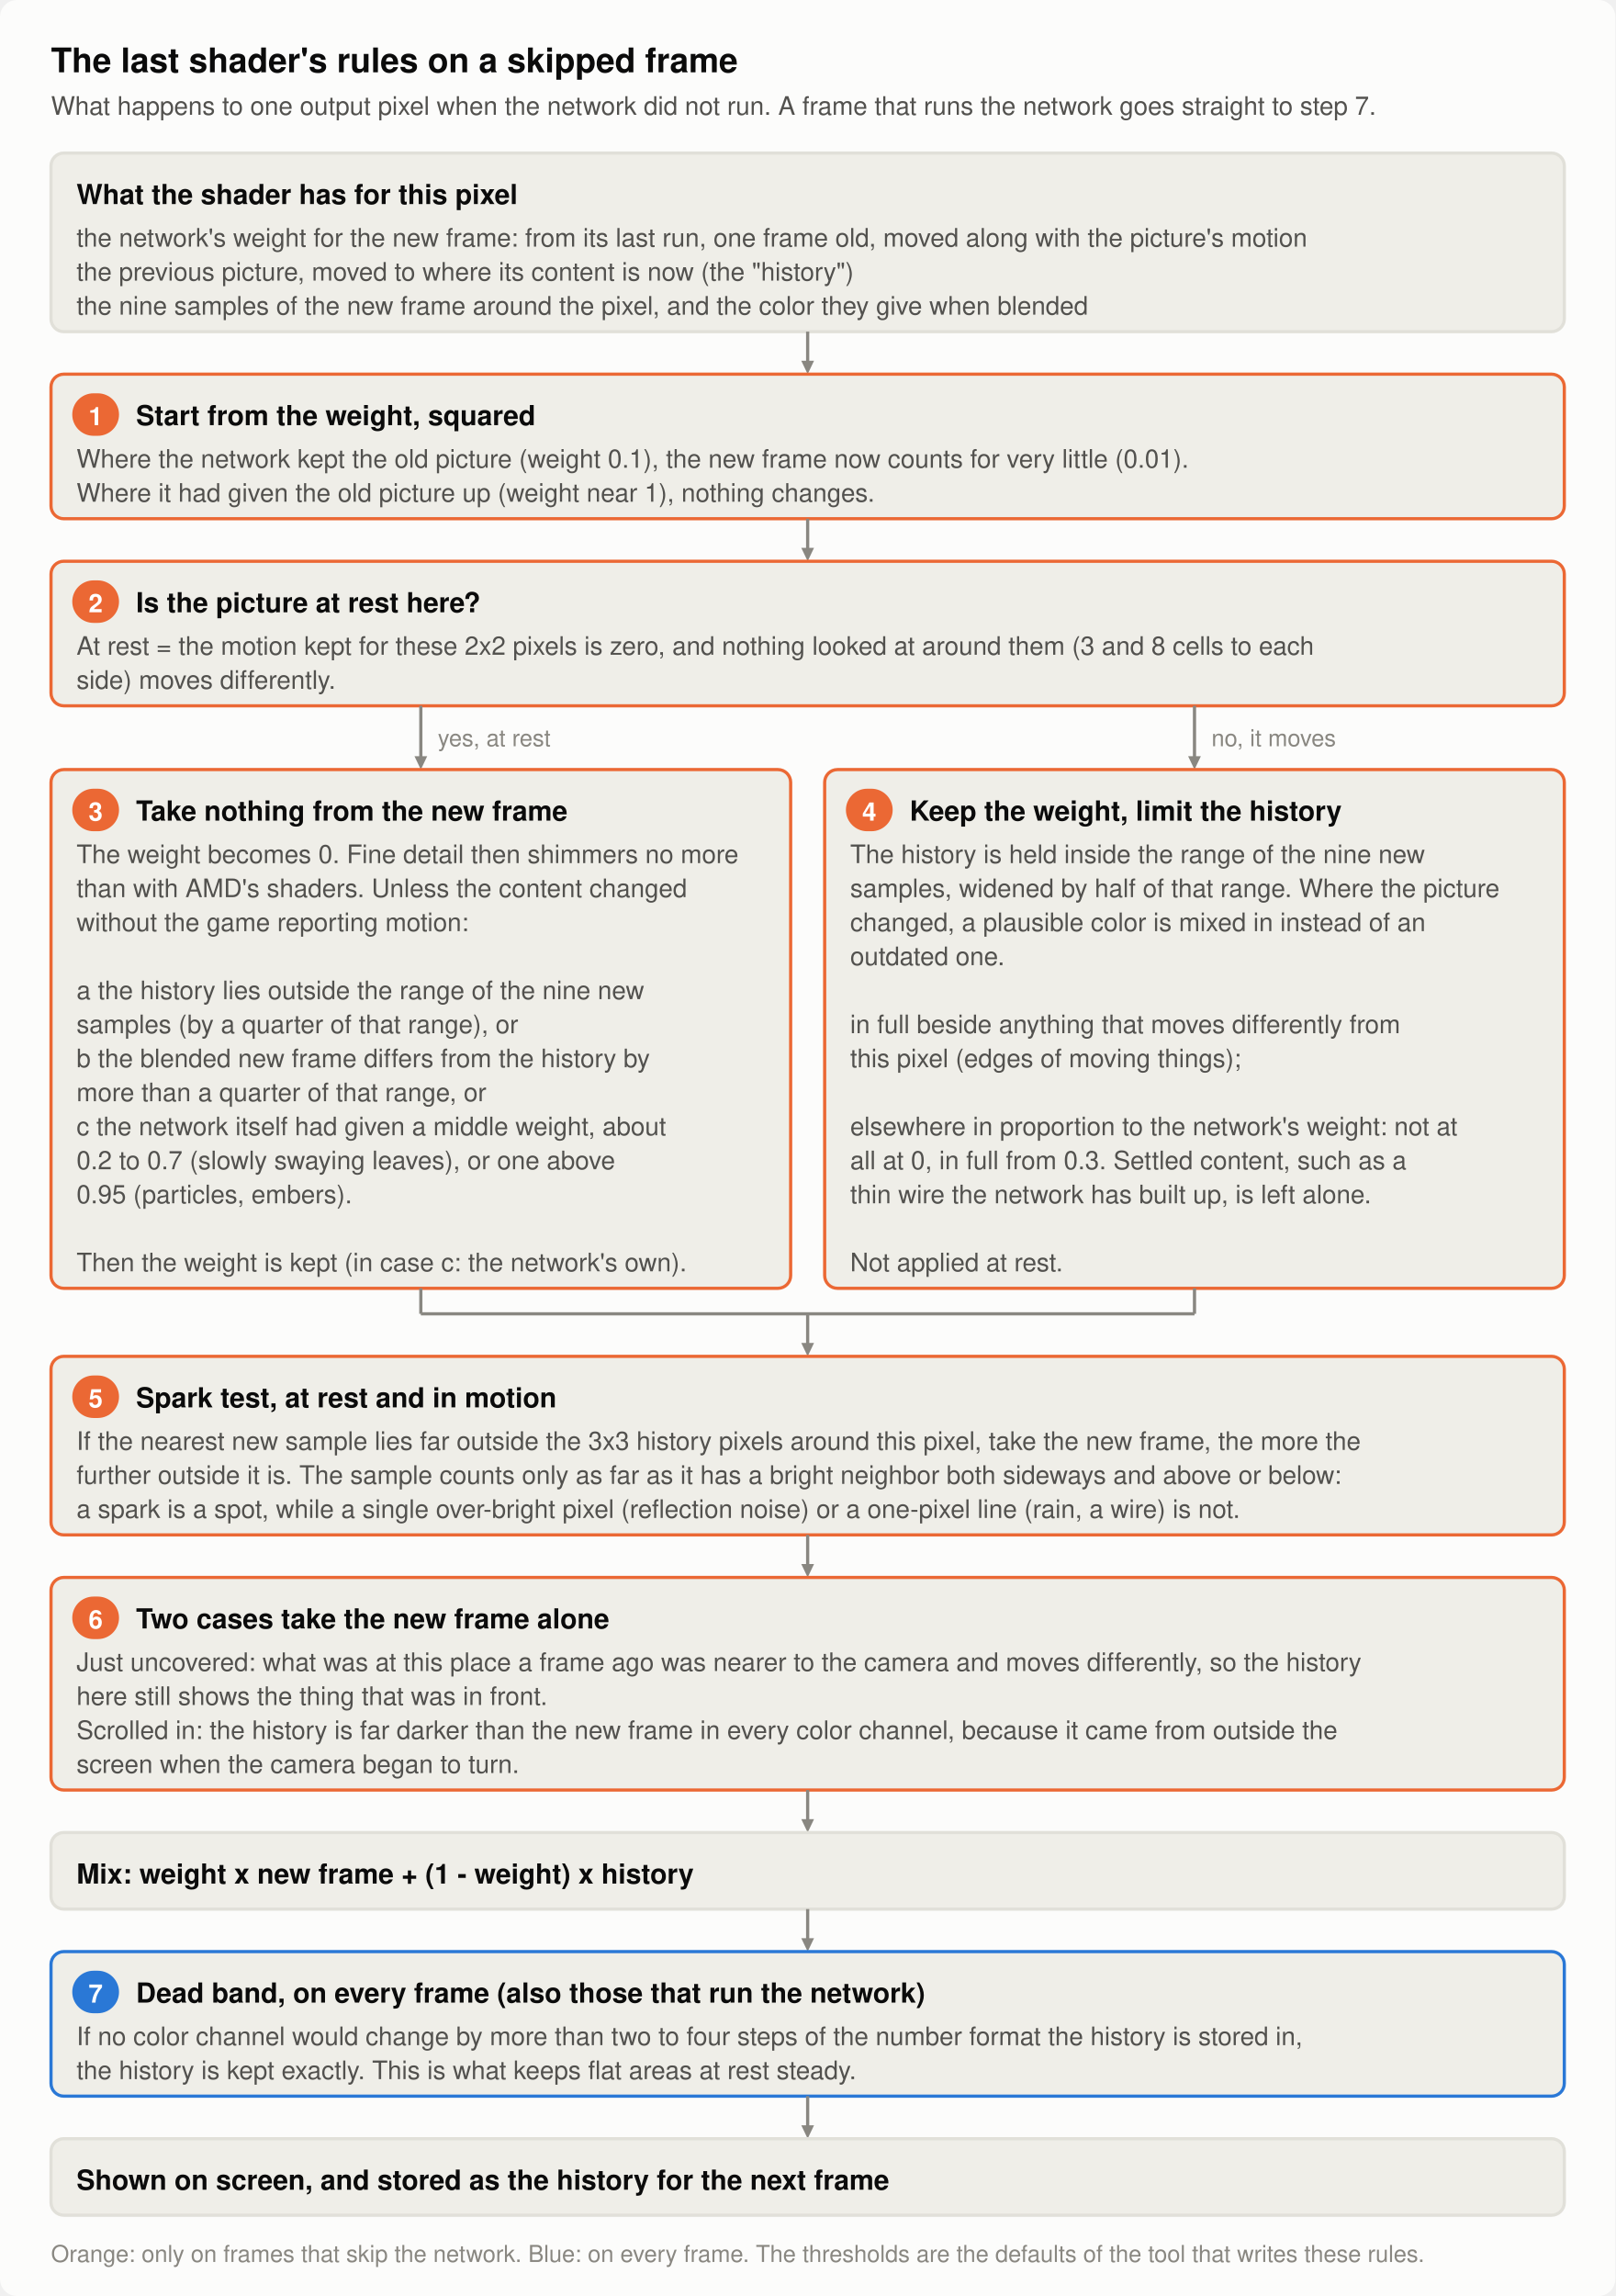
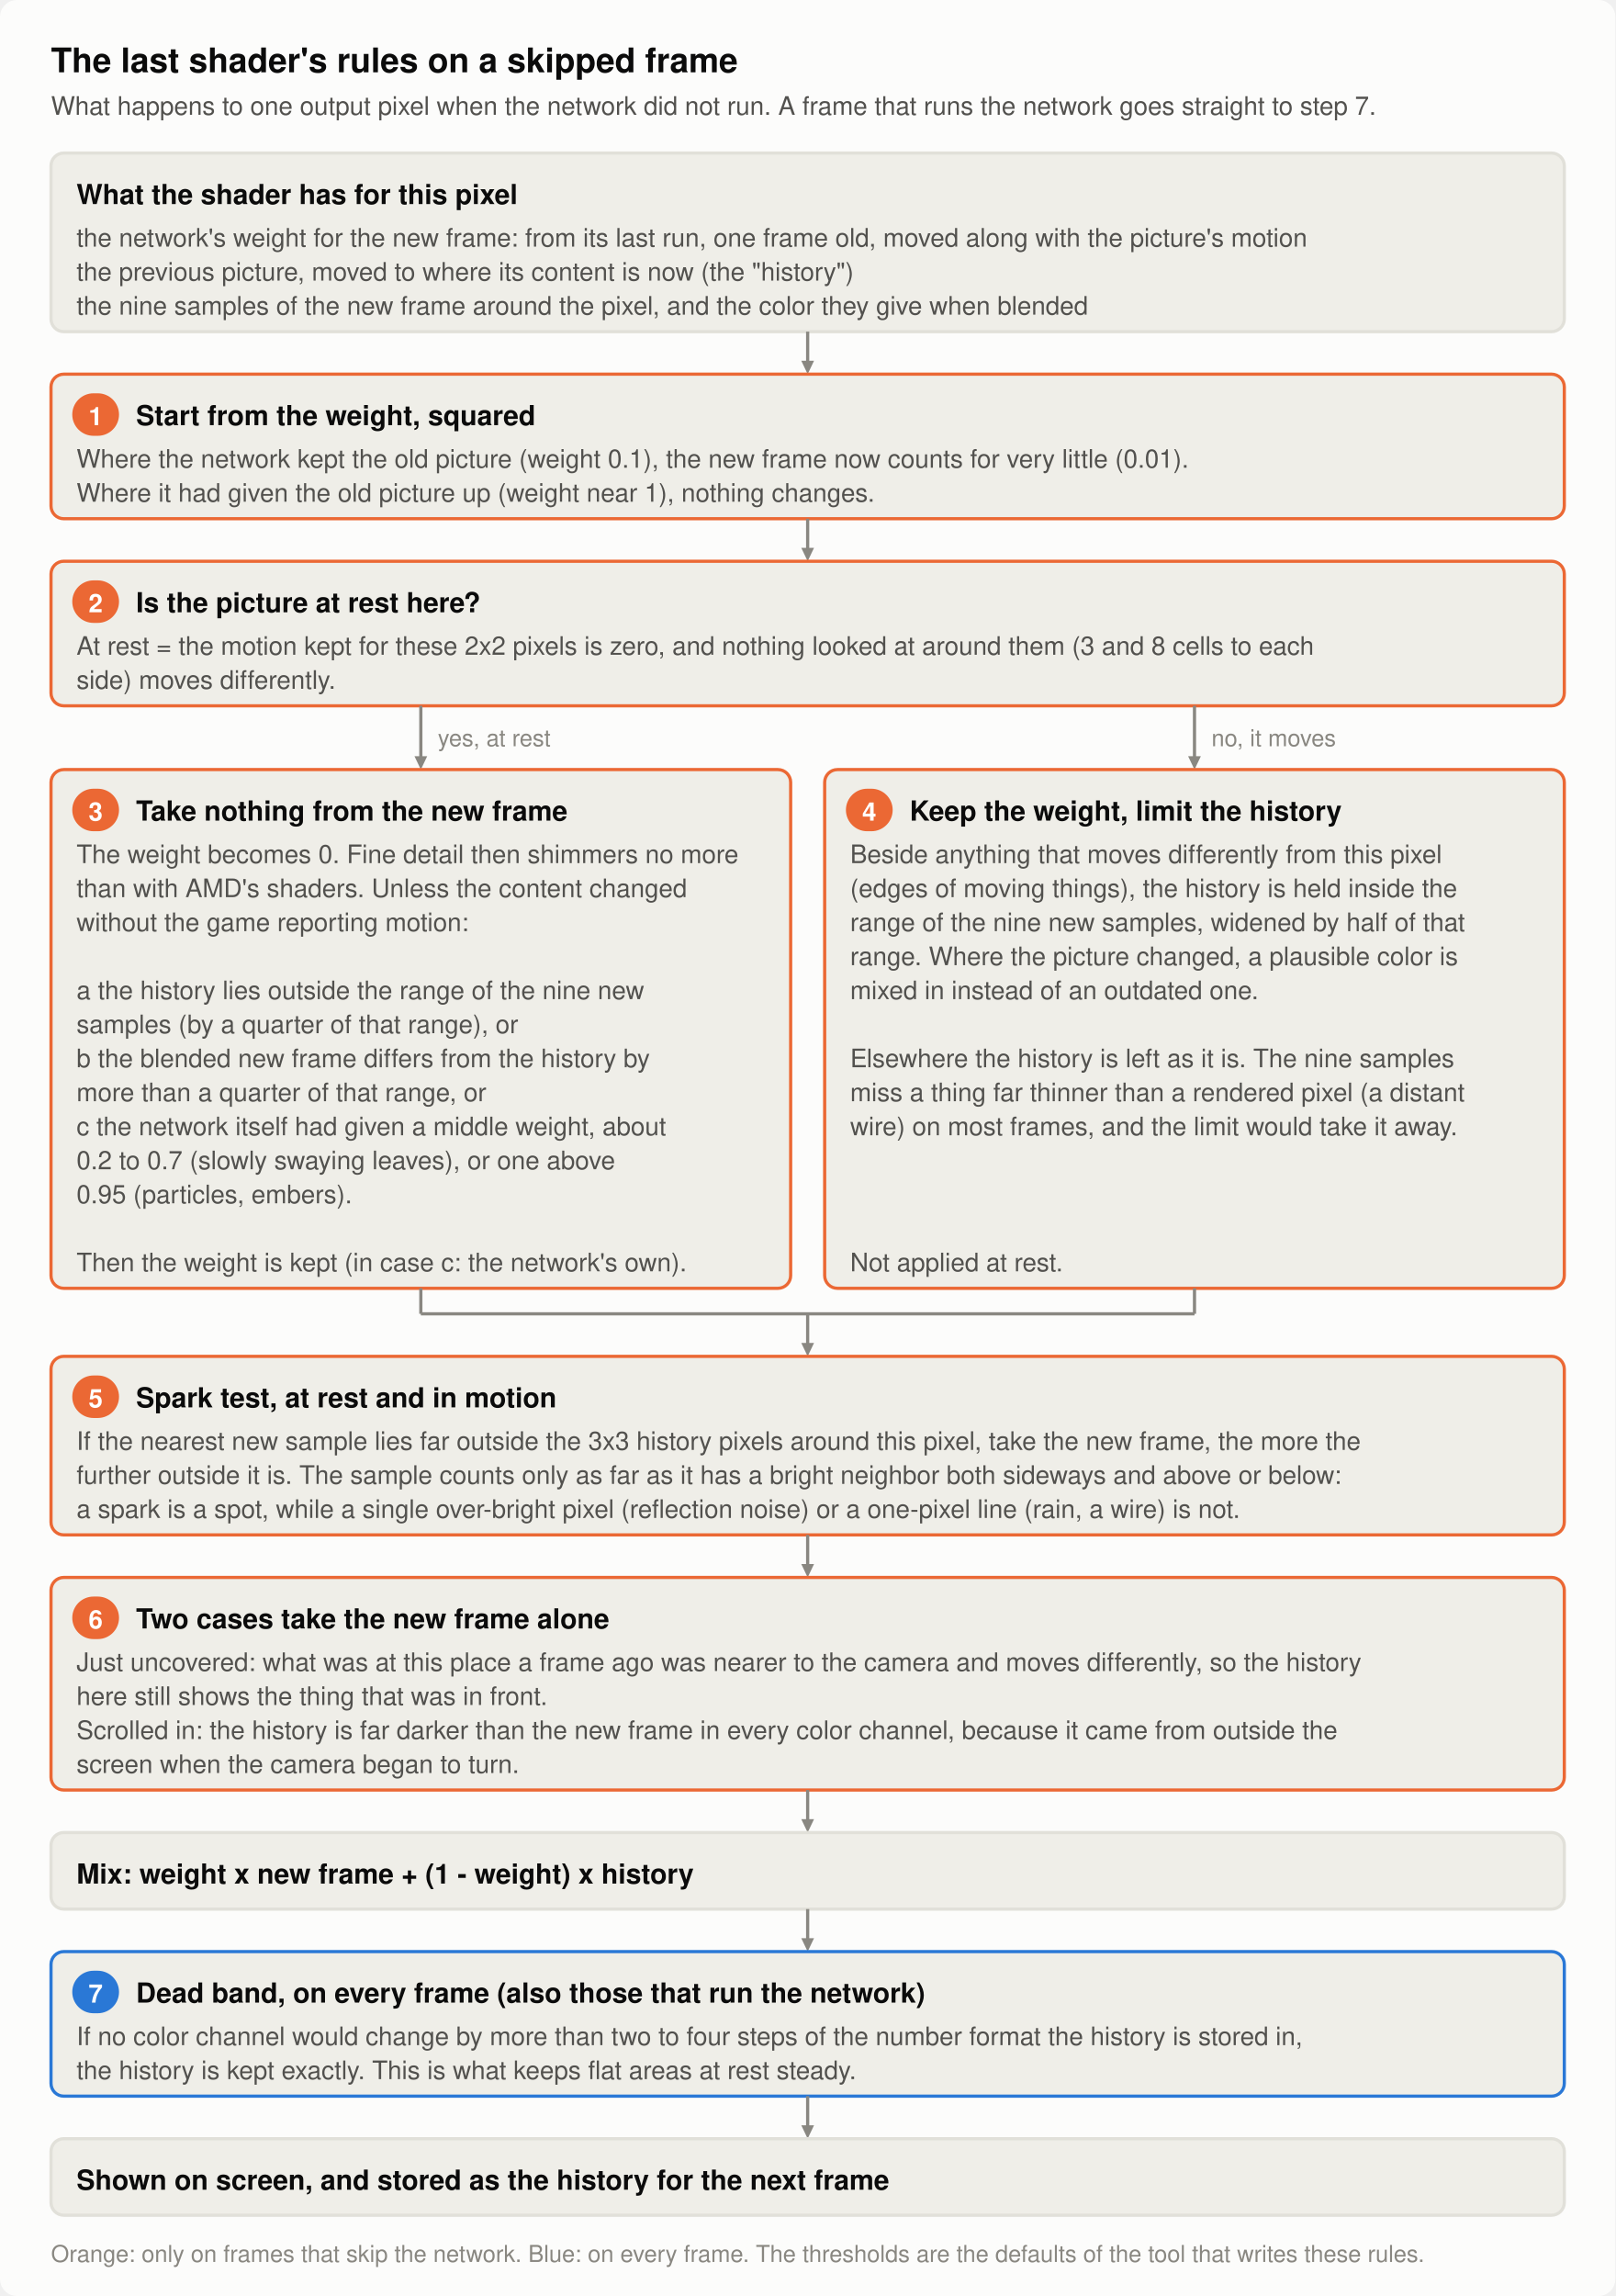
- <svg xmlns="http://www.w3.org/2000/svg" width="760" height="1080" viewBox="0 0 760 1080" role="img" aria-label="Flow chart: what the lossy DLL's last shader does with one output pixel on a frame that skips the neural network. It starts from the network's weight for the new frame, kept from the network's last run and moved along with the picture, and squares it. Then it asks whether the picture is at rest at this pixel. At rest the weight becomes zero, so nothing is taken from the new frame, unless one of three things says the content changed without the game reporting motion: the previous picture lies outside the range of the nine new samples around the pixel, the new frame differs from it by more than a quarter of that range, or the network itself had given the pixel a middle or a very high weight. In motion the weight is kept and the previous picture is limited to the range of the nine new samples. Next, at rest and in motion, a spark test: a new sample far outside the previous picture around the pixel is taken, as far as it has a bright neighbor both sideways and above or below. Two cases then take the new frame alone: a pixel that was hidden a frame ago behind something nearer that moves differently, and one whose previous picture scrolled in from outside the screen. The pixel is mixed from the new frame and the previous picture with the resulting weight. Last, on every frame, a change smaller than two to four steps of the stored number format is dropped.">
+ <svg xmlns="http://www.w3.org/2000/svg" width="760" height="1080" viewBox="0 0 760 1080" role="img" aria-label="Flow chart: what the lossy DLL's last shader does with one output pixel on a frame that skips the neural network. It starts from the network's weight for the new frame, kept from the network's last run and moved along with the picture, and squares it. Then it asks whether the picture is at rest at this pixel. At rest the weight becomes zero, so nothing is taken from the new frame, unless one of three things says the content changed without the game reporting motion: the previous picture lies outside the range of the nine new samples around the pixel, the new frame differs from it by more than a quarter of that range, or the network itself had given the pixel a middle or a very high weight. In motion the weight is kept and, beside anything that moves differently from the pixel, the previous picture is limited to the range of the nine new samples. Next, at rest and in motion, a spark test: a new sample far outside the previous picture around the pixel is taken, as far as it has a bright neighbor both sideways and above or below. Two cases then take the new frame alone: a pixel that was hidden a frame ago behind something nearer that moves differently, and one whose previous picture scrolled in from outside the screen. The pixel is mixed from the new frame and the previous picture with the resulting weight. Last, on every frame, a change smaller than two to four steps of the stored number format is dropped.">
  <rect x="0.0" y="0.0" width="760.0" height="1080.0" rx="8" fill="#fcfcfb" />
  <text x="24.0" y="34.0" font-family="-apple-system, 'Segoe UI', Helvetica, Arial, sans-serif" font-size="16" font-weight="600" text-anchor="start" fill="#0b0b0b">The last shader's rules on a skipped frame</text>
  <text x="24.0" y="54.0" font-family="-apple-system, 'Segoe UI', Helvetica, Arial, sans-serif" font-size="12" text-anchor="start" fill="#52514e">What happens to one output pixel when the network did not run. A frame that runs the network goes straight to step 7.</text>
  <rect x="24.0" y="72.0" width="712.0" height="84.0" rx="6" fill="#efeee8" stroke="#e1e0d9" stroke-width="1.5" />
  <text x="36.0" y="96.0" font-family="-apple-system, 'Segoe UI', Helvetica, Arial, sans-serif" font-size="13" font-weight="600" text-anchor="start" fill="#0b0b0b">What the shader has for this pixel</text>
  <text x="36.0" y="116.0" font-family="-apple-system, 'Segoe UI', Helvetica, Arial, sans-serif" font-size="12" text-anchor="start" fill="#52514e">the network's weight for the new frame: from its last run, one frame old, moved along with the picture's motion</text>
  <text x="36.0" y="132.0" font-family="-apple-system, 'Segoe UI', Helvetica, Arial, sans-serif" font-size="12" text-anchor="start" fill="#52514e">the previous picture, moved to where its content is now (the "history")</text>
  <text x="36.0" y="148.0" font-family="-apple-system, 'Segoe UI', Helvetica, Arial, sans-serif" font-size="12" text-anchor="start" fill="#52514e">the nine samples of the new frame around the pixel, and the color they give when blended</text>
  <line x1="380.0" y1="156.0" x2="380.0" y2="172.0" stroke="#898781" stroke-width="1.5" />
  <polygon points="380.0,176.0 377.0,169.7 383.0,169.7" fill="#898781" />
  <rect x="24.0" y="176.0" width="712.0" height="68.0" rx="6" fill="#efeee8" stroke="#eb6834" stroke-width="1.5" />
  <rect x="34.0" y="185.0" width="22.0" height="20.0" rx="10" fill="#eb6834" />
  <text x="45.0" y="200.0" font-family="-apple-system, 'Segoe UI', Helvetica, Arial, sans-serif" font-size="12" font-weight="600" text-anchor="middle" fill="#ffffff">1</text>
  <text x="64.0" y="200.0" font-family="-apple-system, 'Segoe UI', Helvetica, Arial, sans-serif" font-size="13" font-weight="600" text-anchor="start" fill="#0b0b0b">Start from the weight, squared</text>
  <text x="36.0" y="220.0" font-family="-apple-system, 'Segoe UI', Helvetica, Arial, sans-serif" font-size="12" text-anchor="start" fill="#52514e">Where the network kept the old picture (weight 0.1), the new frame now counts for very little (0.01).</text>
  <text x="36.0" y="236.0" font-family="-apple-system, 'Segoe UI', Helvetica, Arial, sans-serif" font-size="12" text-anchor="start" fill="#52514e">Where it had given the old picture up (weight near 1), nothing changes.</text>
  <line x1="380.0" y1="244.0" x2="380.0" y2="260.0" stroke="#898781" stroke-width="1.5" />
  <polygon points="380.0,264.0 377.0,257.7 383.0,257.7" fill="#898781" />
  <rect x="24.0" y="264.0" width="712.0" height="68.0" rx="6" fill="#efeee8" stroke="#eb6834" stroke-width="1.5" />
  <rect x="34.0" y="273.0" width="22.0" height="20.0" rx="10" fill="#eb6834" />
  <text x="45.0" y="288.0" font-family="-apple-system, 'Segoe UI', Helvetica, Arial, sans-serif" font-size="12" font-weight="600" text-anchor="middle" fill="#ffffff">2</text>
  <text x="64.0" y="288.0" font-family="-apple-system, 'Segoe UI', Helvetica, Arial, sans-serif" font-size="13" font-weight="600" text-anchor="start" fill="#0b0b0b">Is the picture at rest here?</text>
  <text x="36.0" y="308.0" font-family="-apple-system, 'Segoe UI', Helvetica, Arial, sans-serif" font-size="12" text-anchor="start" fill="#52514e">At rest = the motion kept for these 2x2 pixels is zero, and nothing looked at around them (3 and 8 cells to each</text>
  <text x="36.0" y="324.0" font-family="-apple-system, 'Segoe UI', Helvetica, Arial, sans-serif" font-size="12" text-anchor="start" fill="#52514e">side) moves differently.</text>
  <line x1="198.0" y1="332.0" x2="198.0" y2="358.0" stroke="#898781" stroke-width="1.5" />
  <polygon points="198.0,362.0 195.0,355.7 201.0,355.7" fill="#898781" />
  <line x1="562.0" y1="332.0" x2="562.0" y2="358.0" stroke="#898781" stroke-width="1.5" />
  <polygon points="562.0,362.0 559.0,355.7 565.0,355.7" fill="#898781" />
  <text x="206.0" y="351.0" font-family="-apple-system, 'Segoe UI', Helvetica, Arial, sans-serif" font-size="11" text-anchor="start" fill="#898781">yes, at rest</text>
  <text x="570.0" y="351.0" font-family="-apple-system, 'Segoe UI', Helvetica, Arial, sans-serif" font-size="11" text-anchor="start" fill="#898781">no, it moves</text>
  <rect x="24.0" y="362.0" width="348.0" height="244.0" rx="6" fill="#efeee8" stroke="#eb6834" stroke-width="1.5" />
  <rect x="34.0" y="371.0" width="22.0" height="20.0" rx="10" fill="#eb6834" />
  <text x="45.0" y="386.0" font-family="-apple-system, 'Segoe UI', Helvetica, Arial, sans-serif" font-size="12" font-weight="600" text-anchor="middle" fill="#ffffff">3</text>
  <text x="64.0" y="386.0" font-family="-apple-system, 'Segoe UI', Helvetica, Arial, sans-serif" font-size="13" font-weight="600" text-anchor="start" fill="#0b0b0b">Take nothing from the new frame</text>
  <text x="36.0" y="406.0" font-family="-apple-system, 'Segoe UI', Helvetica, Arial, sans-serif" font-size="12" text-anchor="start" fill="#52514e">The weight becomes 0. Fine detail then shimmers no more</text>
  <text x="36.0" y="422.0" font-family="-apple-system, 'Segoe UI', Helvetica, Arial, sans-serif" font-size="12" text-anchor="start" fill="#52514e">than with AMD's shaders. Unless the content changed</text>
  <text x="36.0" y="438.0" font-family="-apple-system, 'Segoe UI', Helvetica, Arial, sans-serif" font-size="12" text-anchor="start" fill="#52514e">without the game reporting motion:</text>
  <text x="36.0" y="454.0" font-family="-apple-system, 'Segoe UI', Helvetica, Arial, sans-serif" font-size="12" text-anchor="start" fill="#52514e" />
  <text x="36.0" y="470.0" font-family="-apple-system, 'Segoe UI', Helvetica, Arial, sans-serif" font-size="12" text-anchor="start" fill="#52514e">  a  the history lies outside the range of the nine new</text>
  <text x="36.0" y="486.0" font-family="-apple-system, 'Segoe UI', Helvetica, Arial, sans-serif" font-size="12" text-anchor="start" fill="#52514e">      samples (by a quarter of that range), or</text>
  <text x="36.0" y="502.0" font-family="-apple-system, 'Segoe UI', Helvetica, Arial, sans-serif" font-size="12" text-anchor="start" fill="#52514e">  b  the blended new frame differs from the history by</text>
  <text x="36.0" y="518.0" font-family="-apple-system, 'Segoe UI', Helvetica, Arial, sans-serif" font-size="12" text-anchor="start" fill="#52514e">      more than a quarter of that range, or</text>
  <text x="36.0" y="534.0" font-family="-apple-system, 'Segoe UI', Helvetica, Arial, sans-serif" font-size="12" text-anchor="start" fill="#52514e">  c  the network itself had given a middle weight, about</text>
  <text x="36.0" y="550.0" font-family="-apple-system, 'Segoe UI', Helvetica, Arial, sans-serif" font-size="12" text-anchor="start" fill="#52514e">      0.2 to 0.7 (slowly swaying leaves), or one above</text>
  <text x="36.0" y="566.0" font-family="-apple-system, 'Segoe UI', Helvetica, Arial, sans-serif" font-size="12" text-anchor="start" fill="#52514e">      0.95 (particles, embers).</text>
  <text x="36.0" y="582.0" font-family="-apple-system, 'Segoe UI', Helvetica, Arial, sans-serif" font-size="12" text-anchor="start" fill="#52514e" />
  <text x="36.0" y="598.0" font-family="-apple-system, 'Segoe UI', Helvetica, Arial, sans-serif" font-size="12" text-anchor="start" fill="#52514e">Then the weight is kept (in case c: the network's own).</text>
  <rect x="388.0" y="362.0" width="348.0" height="244.0" rx="6" fill="#efeee8" stroke="#eb6834" stroke-width="1.5" />
  <rect x="398.0" y="371.0" width="22.0" height="20.0" rx="10" fill="#eb6834" />
  <text x="409.0" y="386.0" font-family="-apple-system, 'Segoe UI', Helvetica, Arial, sans-serif" font-size="12" font-weight="600" text-anchor="middle" fill="#ffffff">4</text>
  <text x="428.0" y="386.0" font-family="-apple-system, 'Segoe UI', Helvetica, Arial, sans-serif" font-size="13" font-weight="600" text-anchor="start" fill="#0b0b0b">Keep the weight, limit the history</text>
-   <text x="400.0" y="406.0" font-family="-apple-system, 'Segoe UI', Helvetica, Arial, sans-serif" font-size="12" text-anchor="start" fill="#52514e">The history is held inside the range of the nine new</text>
-   <text x="400.0" y="422.0" font-family="-apple-system, 'Segoe UI', Helvetica, Arial, sans-serif" font-size="12" text-anchor="start" fill="#52514e">samples, widened by half of that range. Where the picture</text>
-   <text x="400.0" y="438.0" font-family="-apple-system, 'Segoe UI', Helvetica, Arial, sans-serif" font-size="12" text-anchor="start" fill="#52514e">changed, a plausible color is mixed in instead of an</text>
-   <text x="400.0" y="454.0" font-family="-apple-system, 'Segoe UI', Helvetica, Arial, sans-serif" font-size="12" text-anchor="start" fill="#52514e">outdated one.</text>
-   <text x="400.0" y="470.0" font-family="-apple-system, 'Segoe UI', Helvetica, Arial, sans-serif" font-size="12" text-anchor="start" fill="#52514e" />
-   <text x="400.0" y="486.0" font-family="-apple-system, 'Segoe UI', Helvetica, Arial, sans-serif" font-size="12" text-anchor="start" fill="#52514e">  in full beside anything that moves differently from</text>
-   <text x="400.0" y="502.0" font-family="-apple-system, 'Segoe UI', Helvetica, Arial, sans-serif" font-size="12" text-anchor="start" fill="#52514e">  this pixel (edges of moving things);</text>
-   <text x="400.0" y="518.0" font-family="-apple-system, 'Segoe UI', Helvetica, Arial, sans-serif" font-size="12" text-anchor="start" fill="#52514e" />
-   <text x="400.0" y="534.0" font-family="-apple-system, 'Segoe UI', Helvetica, Arial, sans-serif" font-size="12" text-anchor="start" fill="#52514e">  elsewhere in proportion to the network's weight: not at</text>
-   <text x="400.0" y="550.0" font-family="-apple-system, 'Segoe UI', Helvetica, Arial, sans-serif" font-size="12" text-anchor="start" fill="#52514e">  all at 0, in full from 0.3. Settled content, such as a</text>
-   <text x="400.0" y="566.0" font-family="-apple-system, 'Segoe UI', Helvetica, Arial, sans-serif" font-size="12" text-anchor="start" fill="#52514e">  thin wire the network has built up, is left alone.</text>
+   <text x="400.0" y="406.0" font-family="-apple-system, 'Segoe UI', Helvetica, Arial, sans-serif" font-size="12" text-anchor="start" fill="#52514e">Beside anything that moves differently from this pixel</text>
+   <text x="400.0" y="422.0" font-family="-apple-system, 'Segoe UI', Helvetica, Arial, sans-serif" font-size="12" text-anchor="start" fill="#52514e">(edges of moving things), the history is held inside the</text>
+   <text x="400.0" y="438.0" font-family="-apple-system, 'Segoe UI', Helvetica, Arial, sans-serif" font-size="12" text-anchor="start" fill="#52514e">range of the nine new samples, widened by half of that</text>
+   <text x="400.0" y="454.0" font-family="-apple-system, 'Segoe UI', Helvetica, Arial, sans-serif" font-size="12" text-anchor="start" fill="#52514e">range. Where the picture changed, a plausible color is</text>
+   <text x="400.0" y="470.0" font-family="-apple-system, 'Segoe UI', Helvetica, Arial, sans-serif" font-size="12" text-anchor="start" fill="#52514e">mixed in instead of an outdated one.</text>
+   <text x="400.0" y="486.0" font-family="-apple-system, 'Segoe UI', Helvetica, Arial, sans-serif" font-size="12" text-anchor="start" fill="#52514e" />
+   <text x="400.0" y="502.0" font-family="-apple-system, 'Segoe UI', Helvetica, Arial, sans-serif" font-size="12" text-anchor="start" fill="#52514e">Elsewhere the history is left as it is. The nine samples</text>
+   <text x="400.0" y="518.0" font-family="-apple-system, 'Segoe UI', Helvetica, Arial, sans-serif" font-size="12" text-anchor="start" fill="#52514e">miss a thing far thinner than a rendered pixel (a distant</text>
+   <text x="400.0" y="534.0" font-family="-apple-system, 'Segoe UI', Helvetica, Arial, sans-serif" font-size="12" text-anchor="start" fill="#52514e">wire) on most frames, and the limit would take it away.</text>
+   <text x="400.0" y="550.0" font-family="-apple-system, 'Segoe UI', Helvetica, Arial, sans-serif" font-size="12" text-anchor="start" fill="#52514e" />
+   <text x="400.0" y="566.0" font-family="-apple-system, 'Segoe UI', Helvetica, Arial, sans-serif" font-size="12" text-anchor="start" fill="#52514e" />
  <text x="400.0" y="582.0" font-family="-apple-system, 'Segoe UI', Helvetica, Arial, sans-serif" font-size="12" text-anchor="start" fill="#52514e" />
  <text x="400.0" y="598.0" font-family="-apple-system, 'Segoe UI', Helvetica, Arial, sans-serif" font-size="12" text-anchor="start" fill="#52514e">Not applied at rest.</text>
  <line x1="198.0" y1="606.0" x2="198.0" y2="618.0" stroke="#898781" stroke-width="1.5" />
  <line x1="562.0" y1="606.0" x2="562.0" y2="618.0" stroke="#898781" stroke-width="1.5" />
  <line x1="198.0" y1="618.0" x2="562.0" y2="618.0" stroke="#898781" stroke-width="1.5" />
  <line x1="380.0" y1="618.0" x2="380.0" y2="634.0" stroke="#898781" stroke-width="1.5" />
  <polygon points="380.0,638.0 377.0,631.7 383.0,631.7" fill="#898781" />
  <rect x="24.0" y="638.0" width="712.0" height="84.0" rx="6" fill="#efeee8" stroke="#eb6834" stroke-width="1.5" />
  <rect x="34.0" y="647.0" width="22.0" height="20.0" rx="10" fill="#eb6834" />
  <text x="45.0" y="662.0" font-family="-apple-system, 'Segoe UI', Helvetica, Arial, sans-serif" font-size="12" font-weight="600" text-anchor="middle" fill="#ffffff">5</text>
  <text x="64.0" y="662.0" font-family="-apple-system, 'Segoe UI', Helvetica, Arial, sans-serif" font-size="13" font-weight="600" text-anchor="start" fill="#0b0b0b">Spark test, at rest and in motion</text>
  <text x="36.0" y="682.0" font-family="-apple-system, 'Segoe UI', Helvetica, Arial, sans-serif" font-size="12" text-anchor="start" fill="#52514e">If the nearest new sample lies far outside the 3x3 history pixels around this pixel, take the new frame, the more the</text>
  <text x="36.0" y="698.0" font-family="-apple-system, 'Segoe UI', Helvetica, Arial, sans-serif" font-size="12" text-anchor="start" fill="#52514e">further outside it is. The sample counts only as far as it has a bright neighbor both sideways and above or below:</text>
  <text x="36.0" y="714.0" font-family="-apple-system, 'Segoe UI', Helvetica, Arial, sans-serif" font-size="12" text-anchor="start" fill="#52514e">a spark is a spot, while a single over-bright pixel (reflection noise) or a one-pixel line (rain, a wire) is not.</text>
  <line x1="380.0" y1="722.0" x2="380.0" y2="738.0" stroke="#898781" stroke-width="1.5" />
  <polygon points="380.0,742.0 377.0,735.7 383.0,735.7" fill="#898781" />
  <rect x="24.0" y="742.0" width="712.0" height="100.0" rx="6" fill="#efeee8" stroke="#eb6834" stroke-width="1.5" />
  <rect x="34.0" y="751.0" width="22.0" height="20.0" rx="10" fill="#eb6834" />
  <text x="45.0" y="766.0" font-family="-apple-system, 'Segoe UI', Helvetica, Arial, sans-serif" font-size="12" font-weight="600" text-anchor="middle" fill="#ffffff">6</text>
  <text x="64.0" y="766.0" font-family="-apple-system, 'Segoe UI', Helvetica, Arial, sans-serif" font-size="13" font-weight="600" text-anchor="start" fill="#0b0b0b">Two cases take the new frame alone</text>
  <text x="36.0" y="786.0" font-family="-apple-system, 'Segoe UI', Helvetica, Arial, sans-serif" font-size="12" text-anchor="start" fill="#52514e">Just uncovered: what was at this place a frame ago was nearer to the camera and moves differently, so the history</text>
  <text x="36.0" y="802.0" font-family="-apple-system, 'Segoe UI', Helvetica, Arial, sans-serif" font-size="12" text-anchor="start" fill="#52514e">here still shows the thing that was in front.</text>
  <text x="36.0" y="818.0" font-family="-apple-system, 'Segoe UI', Helvetica, Arial, sans-serif" font-size="12" text-anchor="start" fill="#52514e">Scrolled in: the history is far darker than the new frame in every color channel, because it came from outside the</text>
  <text x="36.0" y="834.0" font-family="-apple-system, 'Segoe UI', Helvetica, Arial, sans-serif" font-size="12" text-anchor="start" fill="#52514e">screen when the camera began to turn.</text>
  <line x1="380.0" y1="842.0" x2="380.0" y2="858.0" stroke="#898781" stroke-width="1.5" />
  <polygon points="380.0,862.0 377.0,855.7 383.0,855.7" fill="#898781" />
  <rect x="24.0" y="862.0" width="712.0" height="36.0" rx="6" fill="#efeee8" stroke="#e1e0d9" stroke-width="1.5" />
  <text x="36.0" y="886.0" font-family="-apple-system, 'Segoe UI', Helvetica, Arial, sans-serif" font-size="13" font-weight="600" text-anchor="start" fill="#0b0b0b">Mix:   weight x new frame  +  (1 - weight) x history</text>
  <line x1="380.0" y1="898.0" x2="380.0" y2="914.0" stroke="#898781" stroke-width="1.5" />
  <polygon points="380.0,918.0 377.0,911.7 383.0,911.7" fill="#898781" />
  <rect x="24.0" y="918.0" width="712.0" height="68.0" rx="6" fill="#efeee8" stroke="#2a78d6" stroke-width="1.5" />
  <rect x="34.0" y="927.0" width="22.0" height="20.0" rx="10" fill="#2a78d6" />
  <text x="45.0" y="942.0" font-family="-apple-system, 'Segoe UI', Helvetica, Arial, sans-serif" font-size="12" font-weight="600" text-anchor="middle" fill="#ffffff">7</text>
  <text x="64.0" y="942.0" font-family="-apple-system, 'Segoe UI', Helvetica, Arial, sans-serif" font-size="13" font-weight="600" text-anchor="start" fill="#0b0b0b">Dead band, on every frame (also those that run the network)</text>
  <text x="36.0" y="962.0" font-family="-apple-system, 'Segoe UI', Helvetica, Arial, sans-serif" font-size="12" text-anchor="start" fill="#52514e">If no color channel would change by more than two to four steps of the number format the history is stored in,</text>
  <text x="36.0" y="978.0" font-family="-apple-system, 'Segoe UI', Helvetica, Arial, sans-serif" font-size="12" text-anchor="start" fill="#52514e">the history is kept exactly. This is what keeps flat areas at rest steady.</text>
  <line x1="380.0" y1="986.0" x2="380.0" y2="1002.0" stroke="#898781" stroke-width="1.5" />
  <polygon points="380.0,1006.0 377.0,999.7 383.0,999.7" fill="#898781" />
  <rect x="24.0" y="1006.0" width="712.0" height="36.0" rx="6" fill="#efeee8" stroke="#e1e0d9" stroke-width="1.5" />
  <text x="36.0" y="1030.0" font-family="-apple-system, 'Segoe UI', Helvetica, Arial, sans-serif" font-size="13" font-weight="600" text-anchor="start" fill="#0b0b0b">Shown on screen, and stored as the history for the next frame</text>
  <text x="24.0" y="1064.0" font-family="-apple-system, 'Segoe UI', Helvetica, Arial, sans-serif" font-size="11" text-anchor="start" fill="#898781">Orange: only on frames that skip the network. Blue: on every frame. The thresholds are the defaults of the tool that writes these rules.</text>
</svg>
